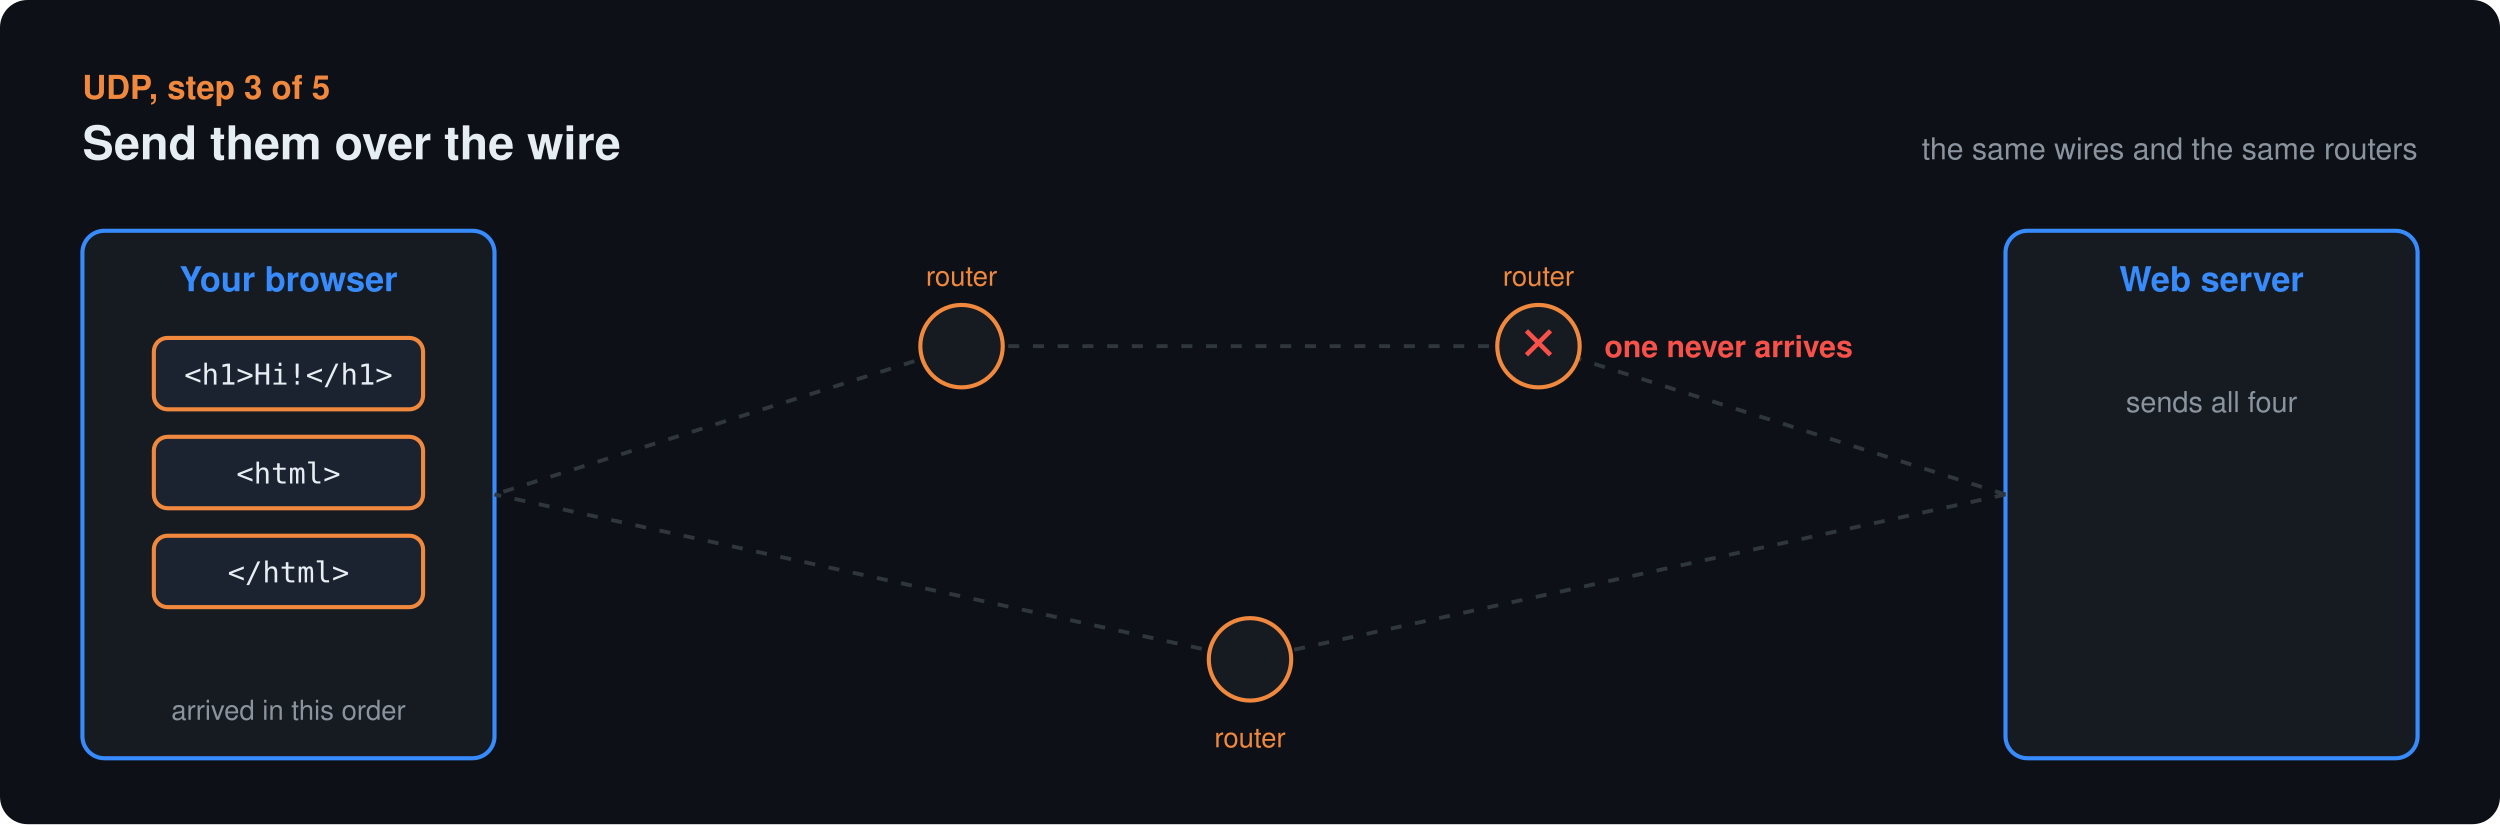
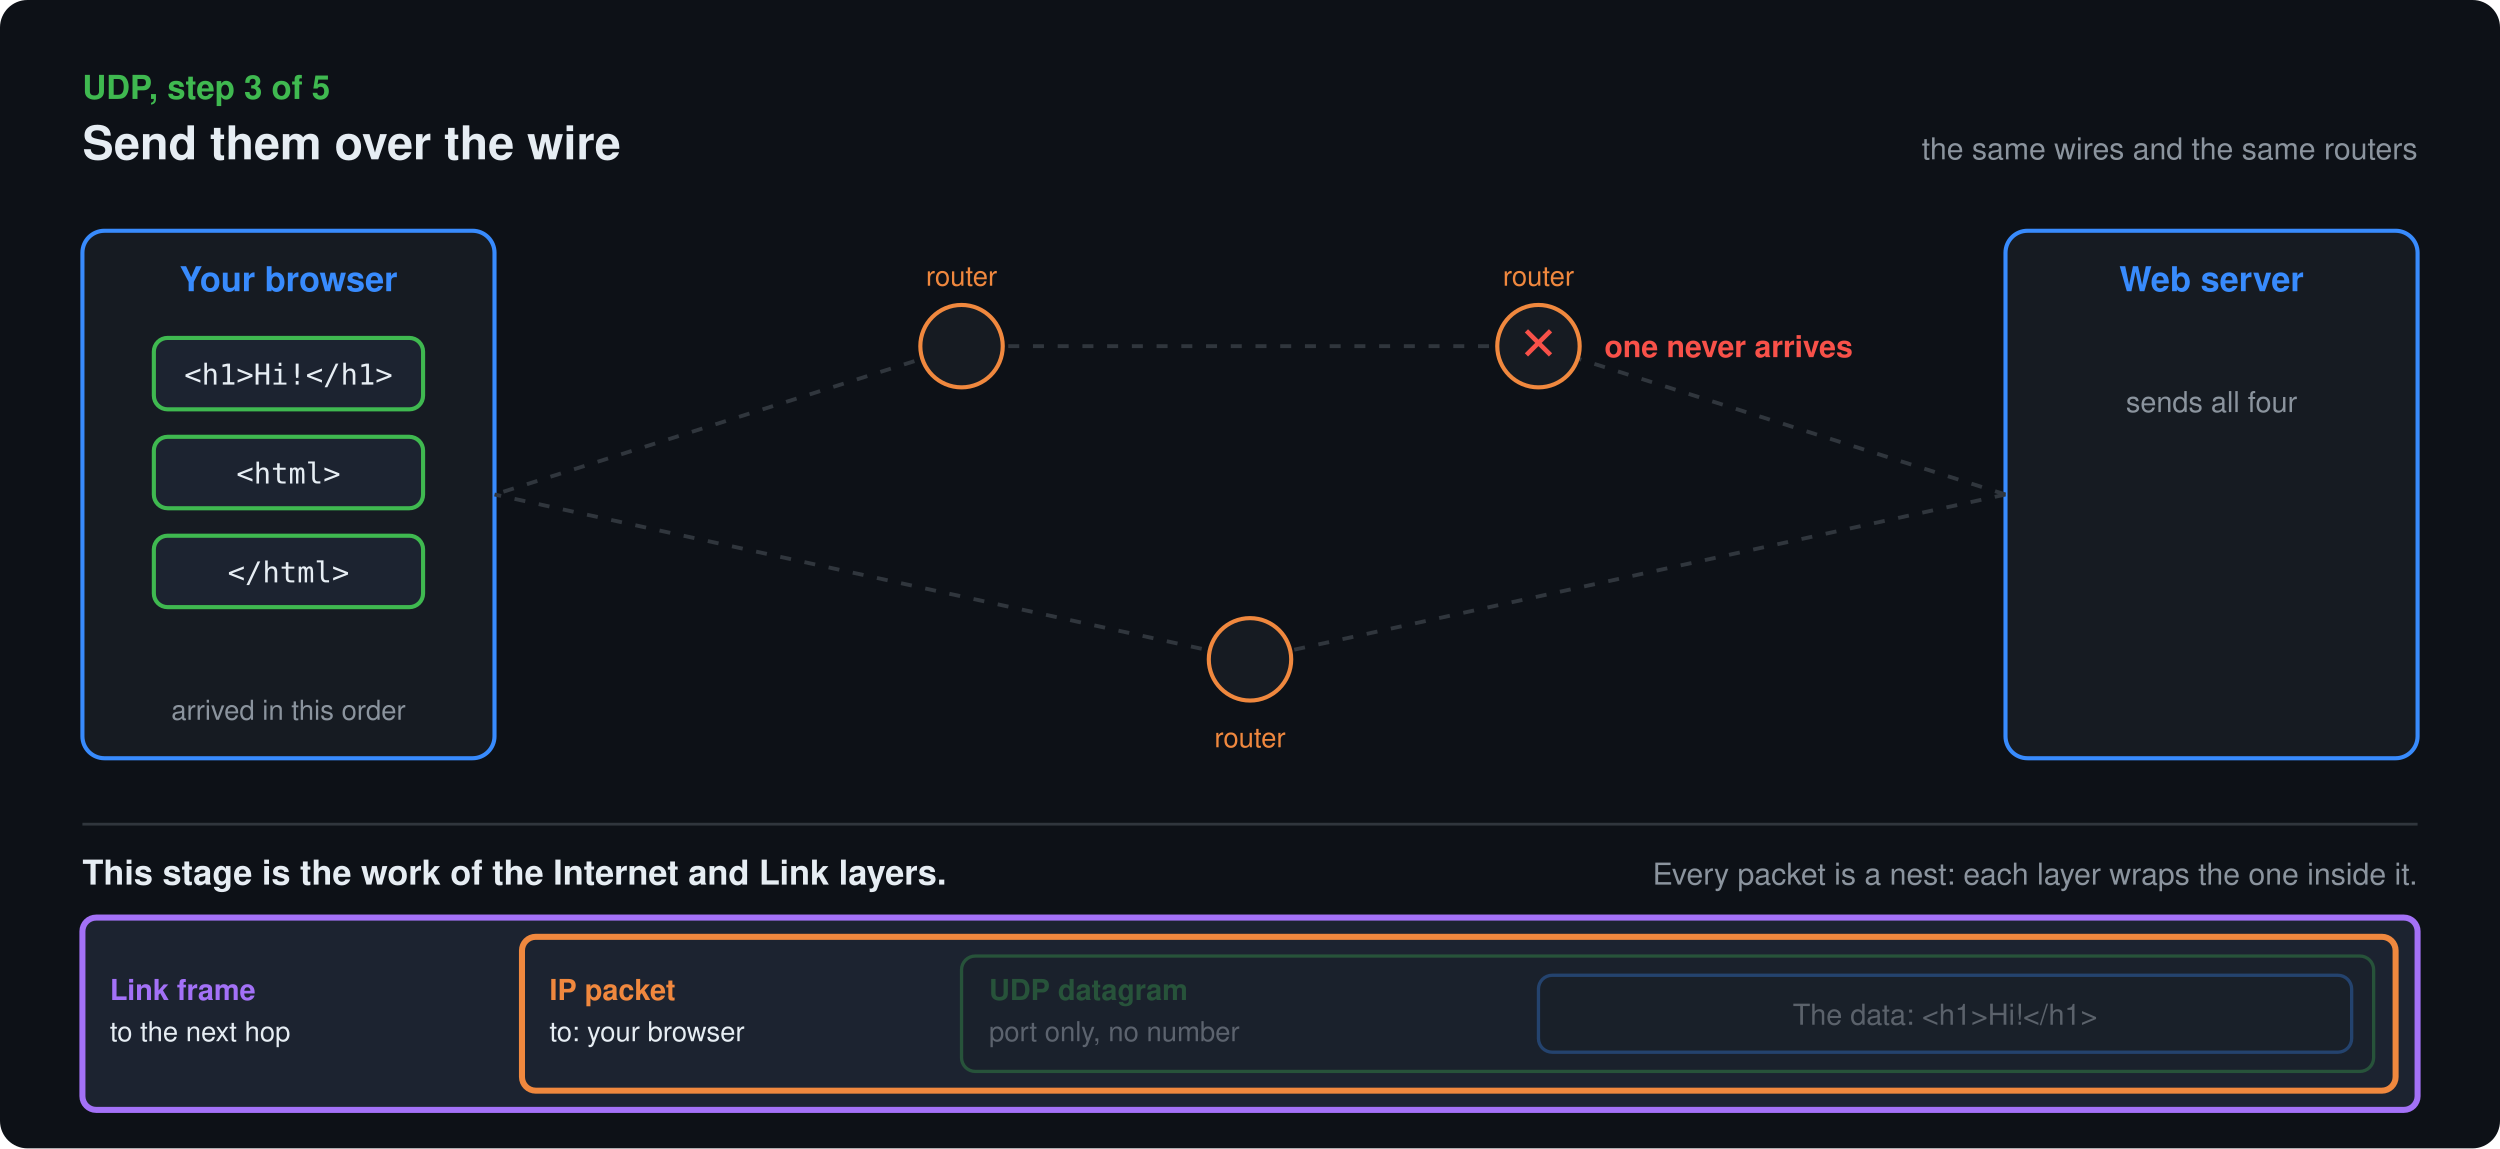
- <svg xmlns="http://www.w3.org/2000/svg" viewBox="0 0 910 300" width="910" height="300" font-family="-apple-system, 'Segoe UI', Helvetica, Arial, sans-serif" font-size="12">
+ <svg xmlns="http://www.w3.org/2000/svg" viewBox="0 0 910 418" width="910" height="418" font-family="-apple-system, 'Segoe UI', Helvetica, Arial, sans-serif" font-size="12">
  <style>@keyframes p0{0%,6%{opacity:0;transform:translate(730px,180px)}6.5%{opacity:1;transform:translate(730px,180px)}19.0%{opacity:1;transform:translate(560px,126px)}32.0%{opacity:1;transform:translate(350px,126px)}45.0%{opacity:1;transform:translate(180px,180px)}58.0%{opacity:1;transform:translate(105px,172px)}59.5%,100%{opacity:1;transform:translate(105px,172px)}} .p0{opacity:1;transform:translate(105px,172px);animation:p0 11s linear infinite} @keyframes p1{0%,12%{opacity:0;transform:translate(730px,180px)}12.5%{opacity:1;transform:translate(730px,180px)}22.67%{opacity:1;transform:translate(455px,240px)}33.33%{opacity:1;transform:translate(180px,180px)}44.0%{opacity:1;transform:translate(105px,136px)}45.5%,100%{opacity:1;transform:translate(105px,136px)}} .p1{opacity:1;transform:translate(105px,136px);animation:p1 11s linear infinite} @keyframes p3{0%,34%{opacity:0;transform:translate(730px,180px)}34.5%{opacity:1;transform:translate(730px,180px)}46.67%{opacity:1;transform:translate(455px,240px)}59.33%{opacity:1;transform:translate(180px,180px)}72.0%{opacity:1;transform:translate(105px,208px)}73.5%,100%{opacity:1;transform:translate(105px,208px)}} .p3{opacity:1;transform:translate(105px,208px);animation:p3 11s linear infinite} @keyframes p2{0%,22%{opacity:0;transform:translate(730px,180px)}22.5%{opacity:1;transform:translate(730px,180px)}44.0%{opacity:1;transform:translate(560px,126px)}45.5%,100%{opacity:0;transform:translate(560px,126px)}} .p2{opacity:0;transform:translate(560px,126px);animation:p2 11s linear infinite} @keyframes lost{0%,45%{opacity:0}47%,96%{opacity:1}100%{opacity:0}} .lost{animation:lost 11s linear infinite} @media (prefers-reduced-motion: reduce){*{animation:none!important}}</style>
  <defs>
    <marker id="m8b949e" viewBox="0 0 10 10" refX="9" refY="5" markerWidth="7" markerHeight="7" orient="auto-start-reverse">
      <path d="M0 0 L10 5 L0 10 z" fill="#8b949e" />
    </marker>
+     <marker id="ma371f7" viewBox="0 0 10 10" refX="9" refY="5" markerWidth="7" markerHeight="7" orient="auto-start-reverse">
+       <path d="M0 0 L10 5 L0 10 z" fill="#a371f7" />
+     </marker>
  </defs>
-   <rect width="910" height="300" rx="10" fill="#0d1117" />
-   <text x="30" y="36" fill="#f0883e" font-size="12" font-weight="700">UDP, step 3 of 5</text>
+   <rect width="910" height="418" rx="10" fill="#0d1117" />
+   <text x="30" y="36" fill="#3fb950" font-size="12" font-weight="700">UDP, step 3 of 5</text>
  <text x="30" y="58" fill="#e6edf3" font-size="17" font-weight="700">Send them over the wire</text>
  <text x="880" y="58" text-anchor="end" fill="#8b949e" font-size="11">the same wires and the same routers</text>
  <g>
    <rect x="30" y="84" width="150" height="192" rx="8" fill="#161b22" stroke="#388bfd" stroke-width="1.5" />
    <text x="105" y="106" text-anchor="middle" fill="#388bfd" font-size="12.5" font-weight="700">Your browser</text>
  </g>
  <g>
    <rect x="730" y="84" width="150" height="192" rx="8" fill="#161b22" stroke="#388bfd" stroke-width="1.5" />
    <text x="805" y="106" text-anchor="middle" fill="#388bfd" font-size="12.5" font-weight="700">Web server</text>
  </g>
  <line x1="730" y1="180" x2="560" y2="126" stroke="#30363d" stroke-width="1.4" stroke-dasharray="4 5" />
  <line x1="560" y1="126" x2="350" y2="126" stroke="#30363d" stroke-width="1.4" stroke-dasharray="4 5" />
  <line x1="350" y1="126" x2="180" y2="180" stroke="#30363d" stroke-width="1.4" stroke-dasharray="4 5" />
  <line x1="730" y1="180" x2="455" y2="240" stroke="#30363d" stroke-width="1.4" stroke-dasharray="4 5" />
  <line x1="455" y1="240" x2="180" y2="180" stroke="#30363d" stroke-width="1.4" stroke-dasharray="4 5" />
  <circle cx="560" cy="126" r="15" fill="#161b22" stroke="#f0883e" stroke-width="1.5" />
  <text x="560" y="104" text-anchor="middle" fill="#f0883e" font-size="10">router</text>
  <circle cx="350" cy="126" r="15" fill="#161b22" stroke="#f0883e" stroke-width="1.5" />
  <text x="350" y="104" text-anchor="middle" fill="#f0883e" font-size="10">router</text>
  <circle cx="455" cy="240" r="15" fill="#161b22" stroke="#f0883e" stroke-width="1.5" />
  <text x="455" y="272" text-anchor="middle" fill="#f0883e" font-size="10">router</text>
  <text x="105" y="262" text-anchor="middle" fill="#8b949e" font-size="10">arrived in this order</text>
  <text x="805" y="150" text-anchor="middle" fill="#8b949e" font-size="10.5">sends all four</text>
  <g class="p0">
-     <rect x="-49.0" y="-13.0" width="98" height="26" rx="5" fill="#1c2330" stroke="#f0883e" stroke-width="1.5" />
+     <rect x="-49.0" y="-13.0" width="98" height="26" rx="5" fill="#1c2330" stroke="#3fb950" stroke-width="1.5" />
    <text x="0" y="4" text-anchor="middle" fill="#e6edf3" font-size="10.5" font-family="ui-monospace, SFMono-Regular, Menlo, Consolas, monospace">&lt;html&gt;</text>
  </g>
  <g class="p1">
-     <rect x="-49.0" y="-13.0" width="98" height="26" rx="5" fill="#1c2330" stroke="#f0883e" stroke-width="1.5" />
+     <rect x="-49.0" y="-13.0" width="98" height="26" rx="5" fill="#1c2330" stroke="#3fb950" stroke-width="1.5" />
    <text x="0" y="4" text-anchor="middle" fill="#e6edf3" font-size="10.5" font-family="ui-monospace, SFMono-Regular, Menlo, Consolas, monospace">&lt;h1&gt;Hi!&lt;/h1&gt;</text>
  </g>
  <g class="p3">
-     <rect x="-49.0" y="-13.0" width="98" height="26" rx="5" fill="#1c2330" stroke="#f0883e" stroke-width="1.5" />
+     <rect x="-49.0" y="-13.0" width="98" height="26" rx="5" fill="#1c2330" stroke="#3fb950" stroke-width="1.5" />
    <text x="0" y="4" text-anchor="middle" fill="#e6edf3" font-size="10.5" font-family="ui-monospace, SFMono-Regular, Menlo, Consolas, monospace">&lt;/html&gt;</text>
  </g>
  <g class="p2">
-     <rect x="-49.0" y="-13.0" width="98" height="26" rx="5" fill="#1c2330" stroke="#f0883e" stroke-width="1.5" />
+     <rect x="-49.0" y="-13.0" width="98" height="26" rx="5" fill="#1c2330" stroke="#3fb950" stroke-width="1.5" />
    <text x="0" y="4" text-anchor="middle" fill="#e6edf3" font-size="10.5" font-family="ui-monospace, SFMono-Regular, Menlo, Consolas, monospace">&lt;p&gt;...&lt;/p&gt;</text>
  </g>
  <g class="lost">
    <text x="560" y="131" text-anchor="middle" fill="#f85149" font-size="17" font-weight="700">✕</text>
    <text x="584" y="130" fill="#f85149" font-size="11" font-weight="700">one never arrives</text>
  </g>
+   <line x1="30" y1="300" x2="880" y2="300" stroke="#30363d" stroke-width="1" />
+   <text x="30" y="322" fill="#e6edf3" font-size="12.5" font-weight="700">This stage is the work of the Internet and Link layers.</text>
+   <text x="880" y="322" text-anchor="end" fill="#8b949e" font-size="11">Every packet is a nest: each layer wraps the one inside it.</text>
+   <g opacity="1">
+     <rect x="30" y="334" width="850" height="70" rx="5" fill="#1c2330" stroke="#a371f7" stroke-width="2.2" />
+     <text x="40" y="364" fill="#a371f7" font-size="10.5" font-weight="700">Link frame</text>
+     <text x="40" y="379" fill="#e6edf3" font-size="10">to the next hop</text>
+   </g>
+   <g opacity="1">
+     <rect x="190" y="341" width="682" height="56" rx="5" fill="#1c2330" stroke="#f0883e" stroke-width="2.2" />
+     <text x="200" y="364" fill="#f0883e" font-size="10.5" font-weight="700">IP packet</text>
+     <text x="200" y="379" fill="#e6edf3" font-size="10">to: your browser</text>
+   </g>
+   <g opacity="0.32">
+     <rect x="350" y="348" width="514" height="42" rx="5" fill="#161b22" stroke="#3fb950" stroke-width="1.2" />
+     <text x="360" y="364" fill="#3fb950" font-size="10.5" font-weight="700">UDP datagram</text>
+     <text x="360" y="379" fill="#e6edf3" font-size="10">port only, no number</text>
+   </g>
+   <g opacity="0.32">
+     <rect x="560" y="355" width="296" height="28" rx="5" fill="#161b22" stroke="#388bfd" stroke-width="1.2" />
+     <text x="708.0" y="373" text-anchor="middle" fill="#e6edf3" font-size="10.5">The data: &lt;h1&gt;Hi!&lt;/h1&gt;</text>
+   </g>
</svg>
